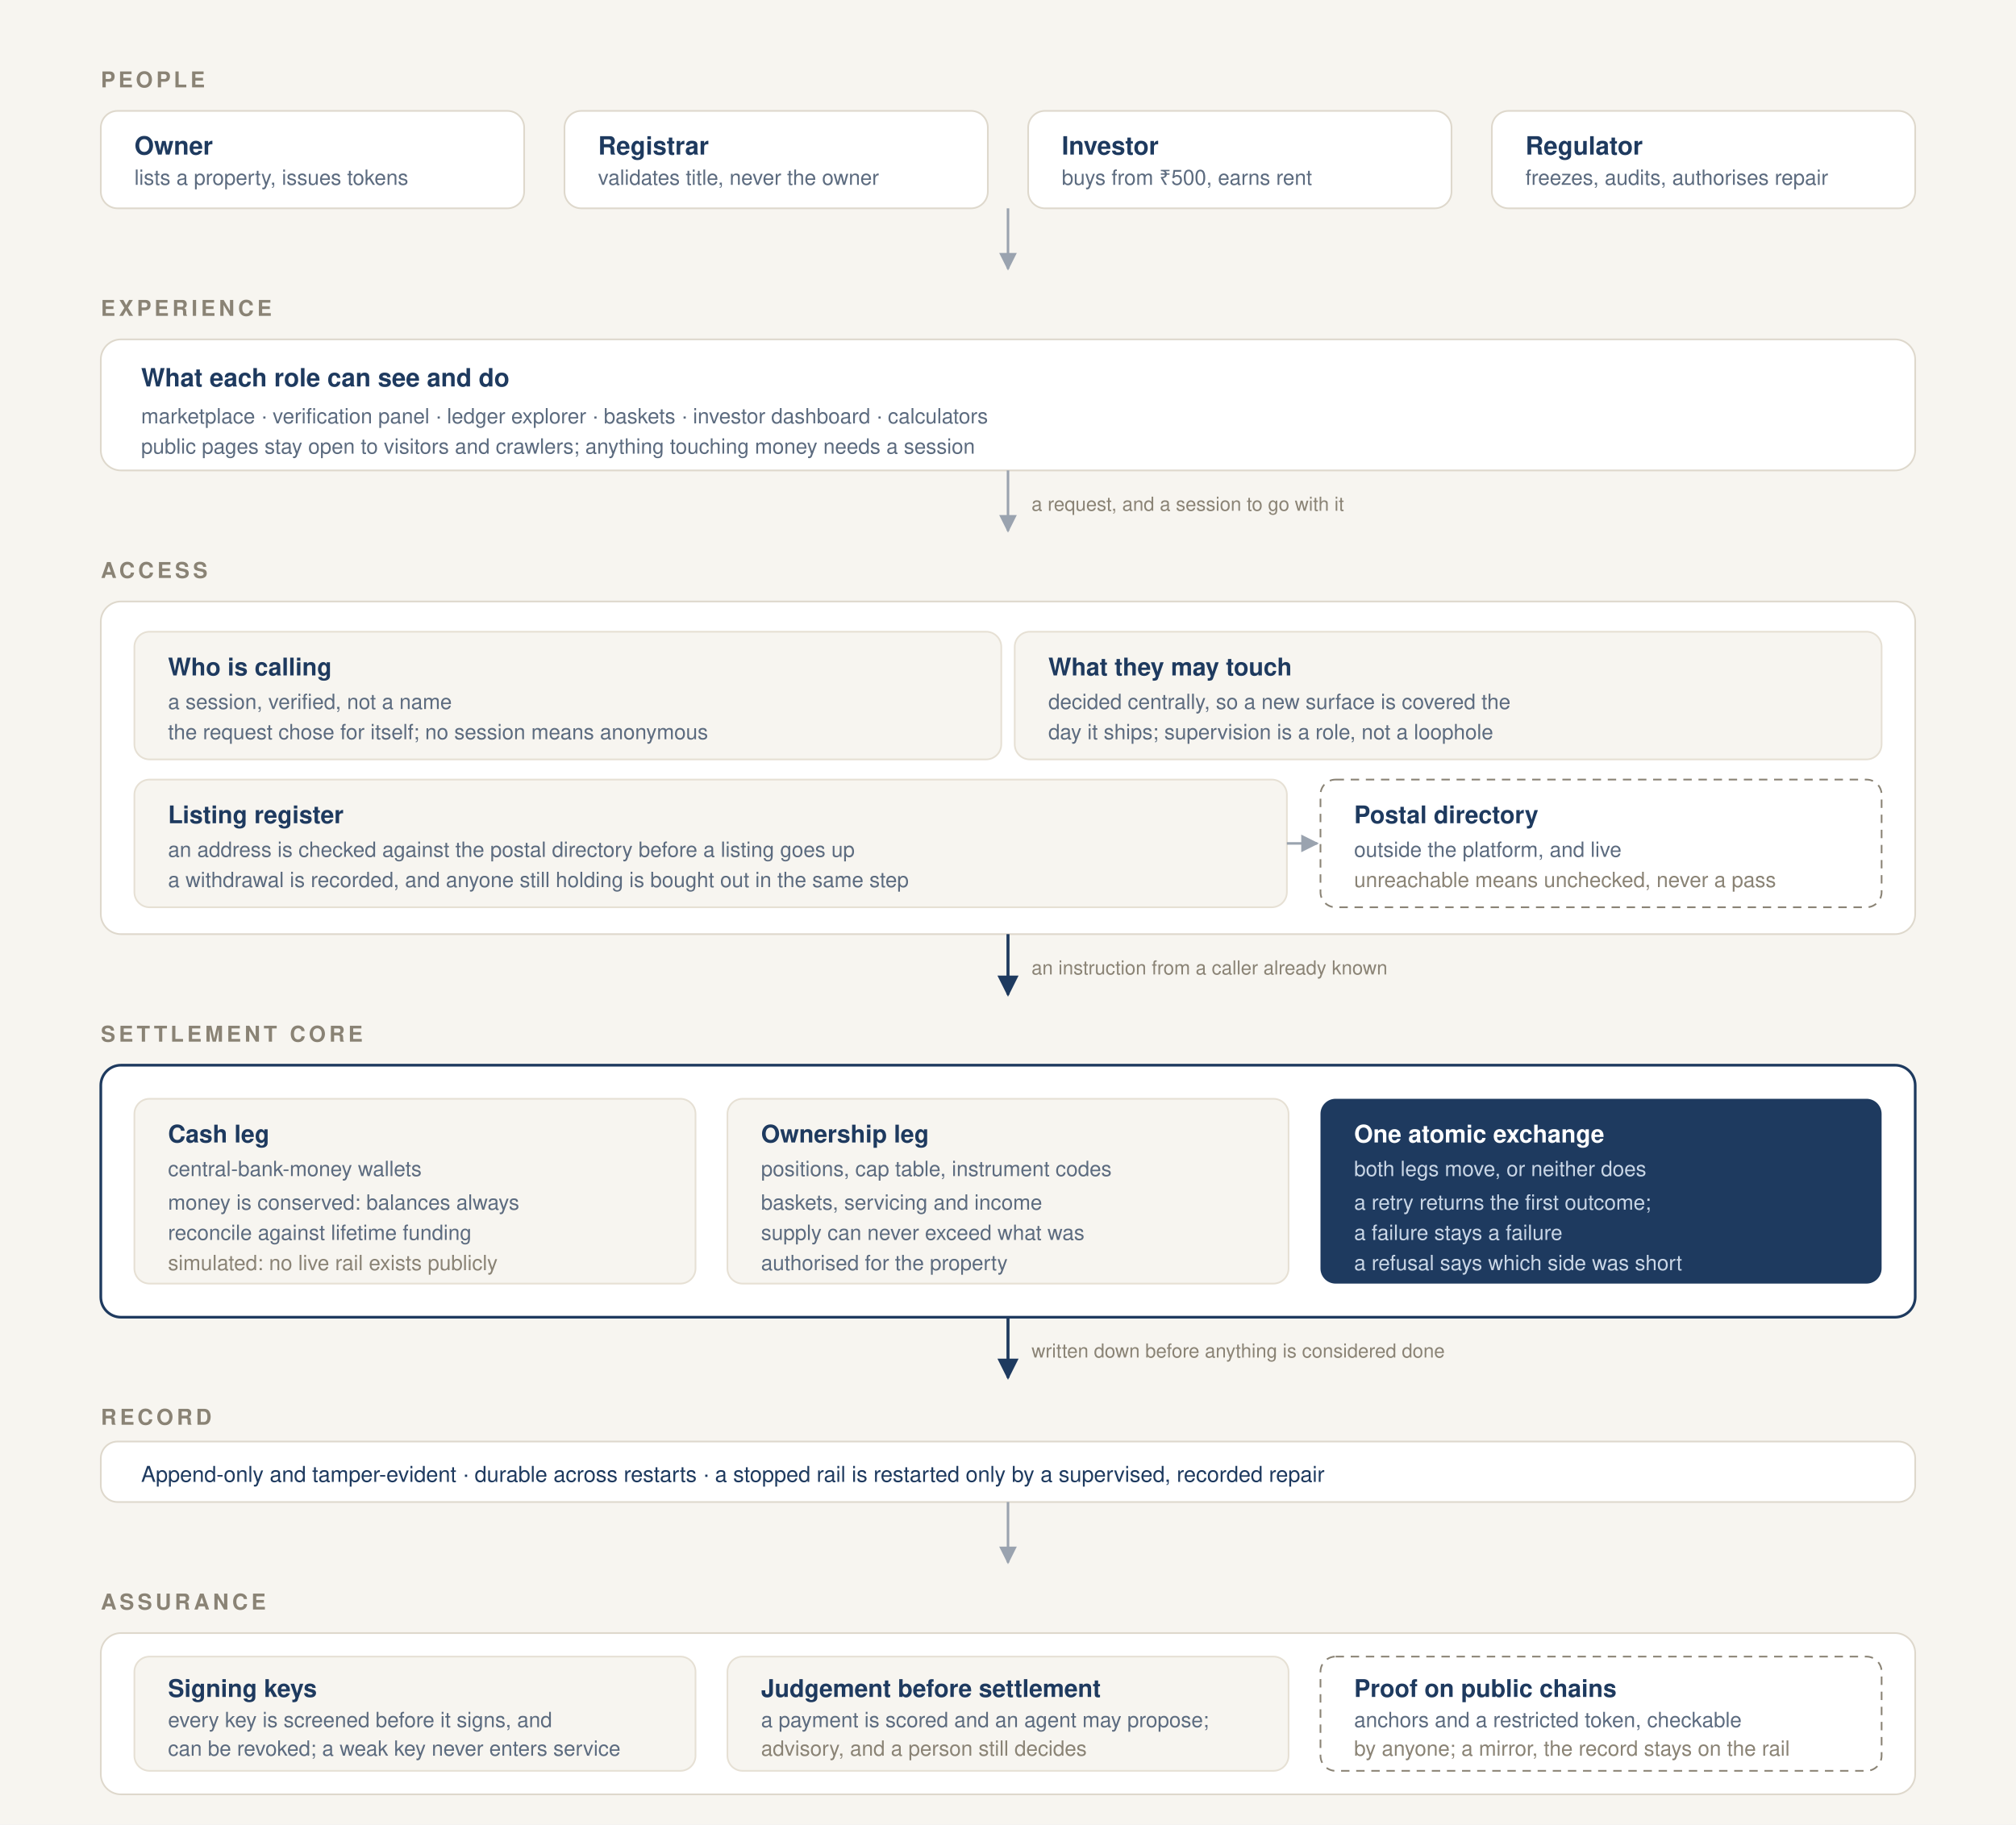
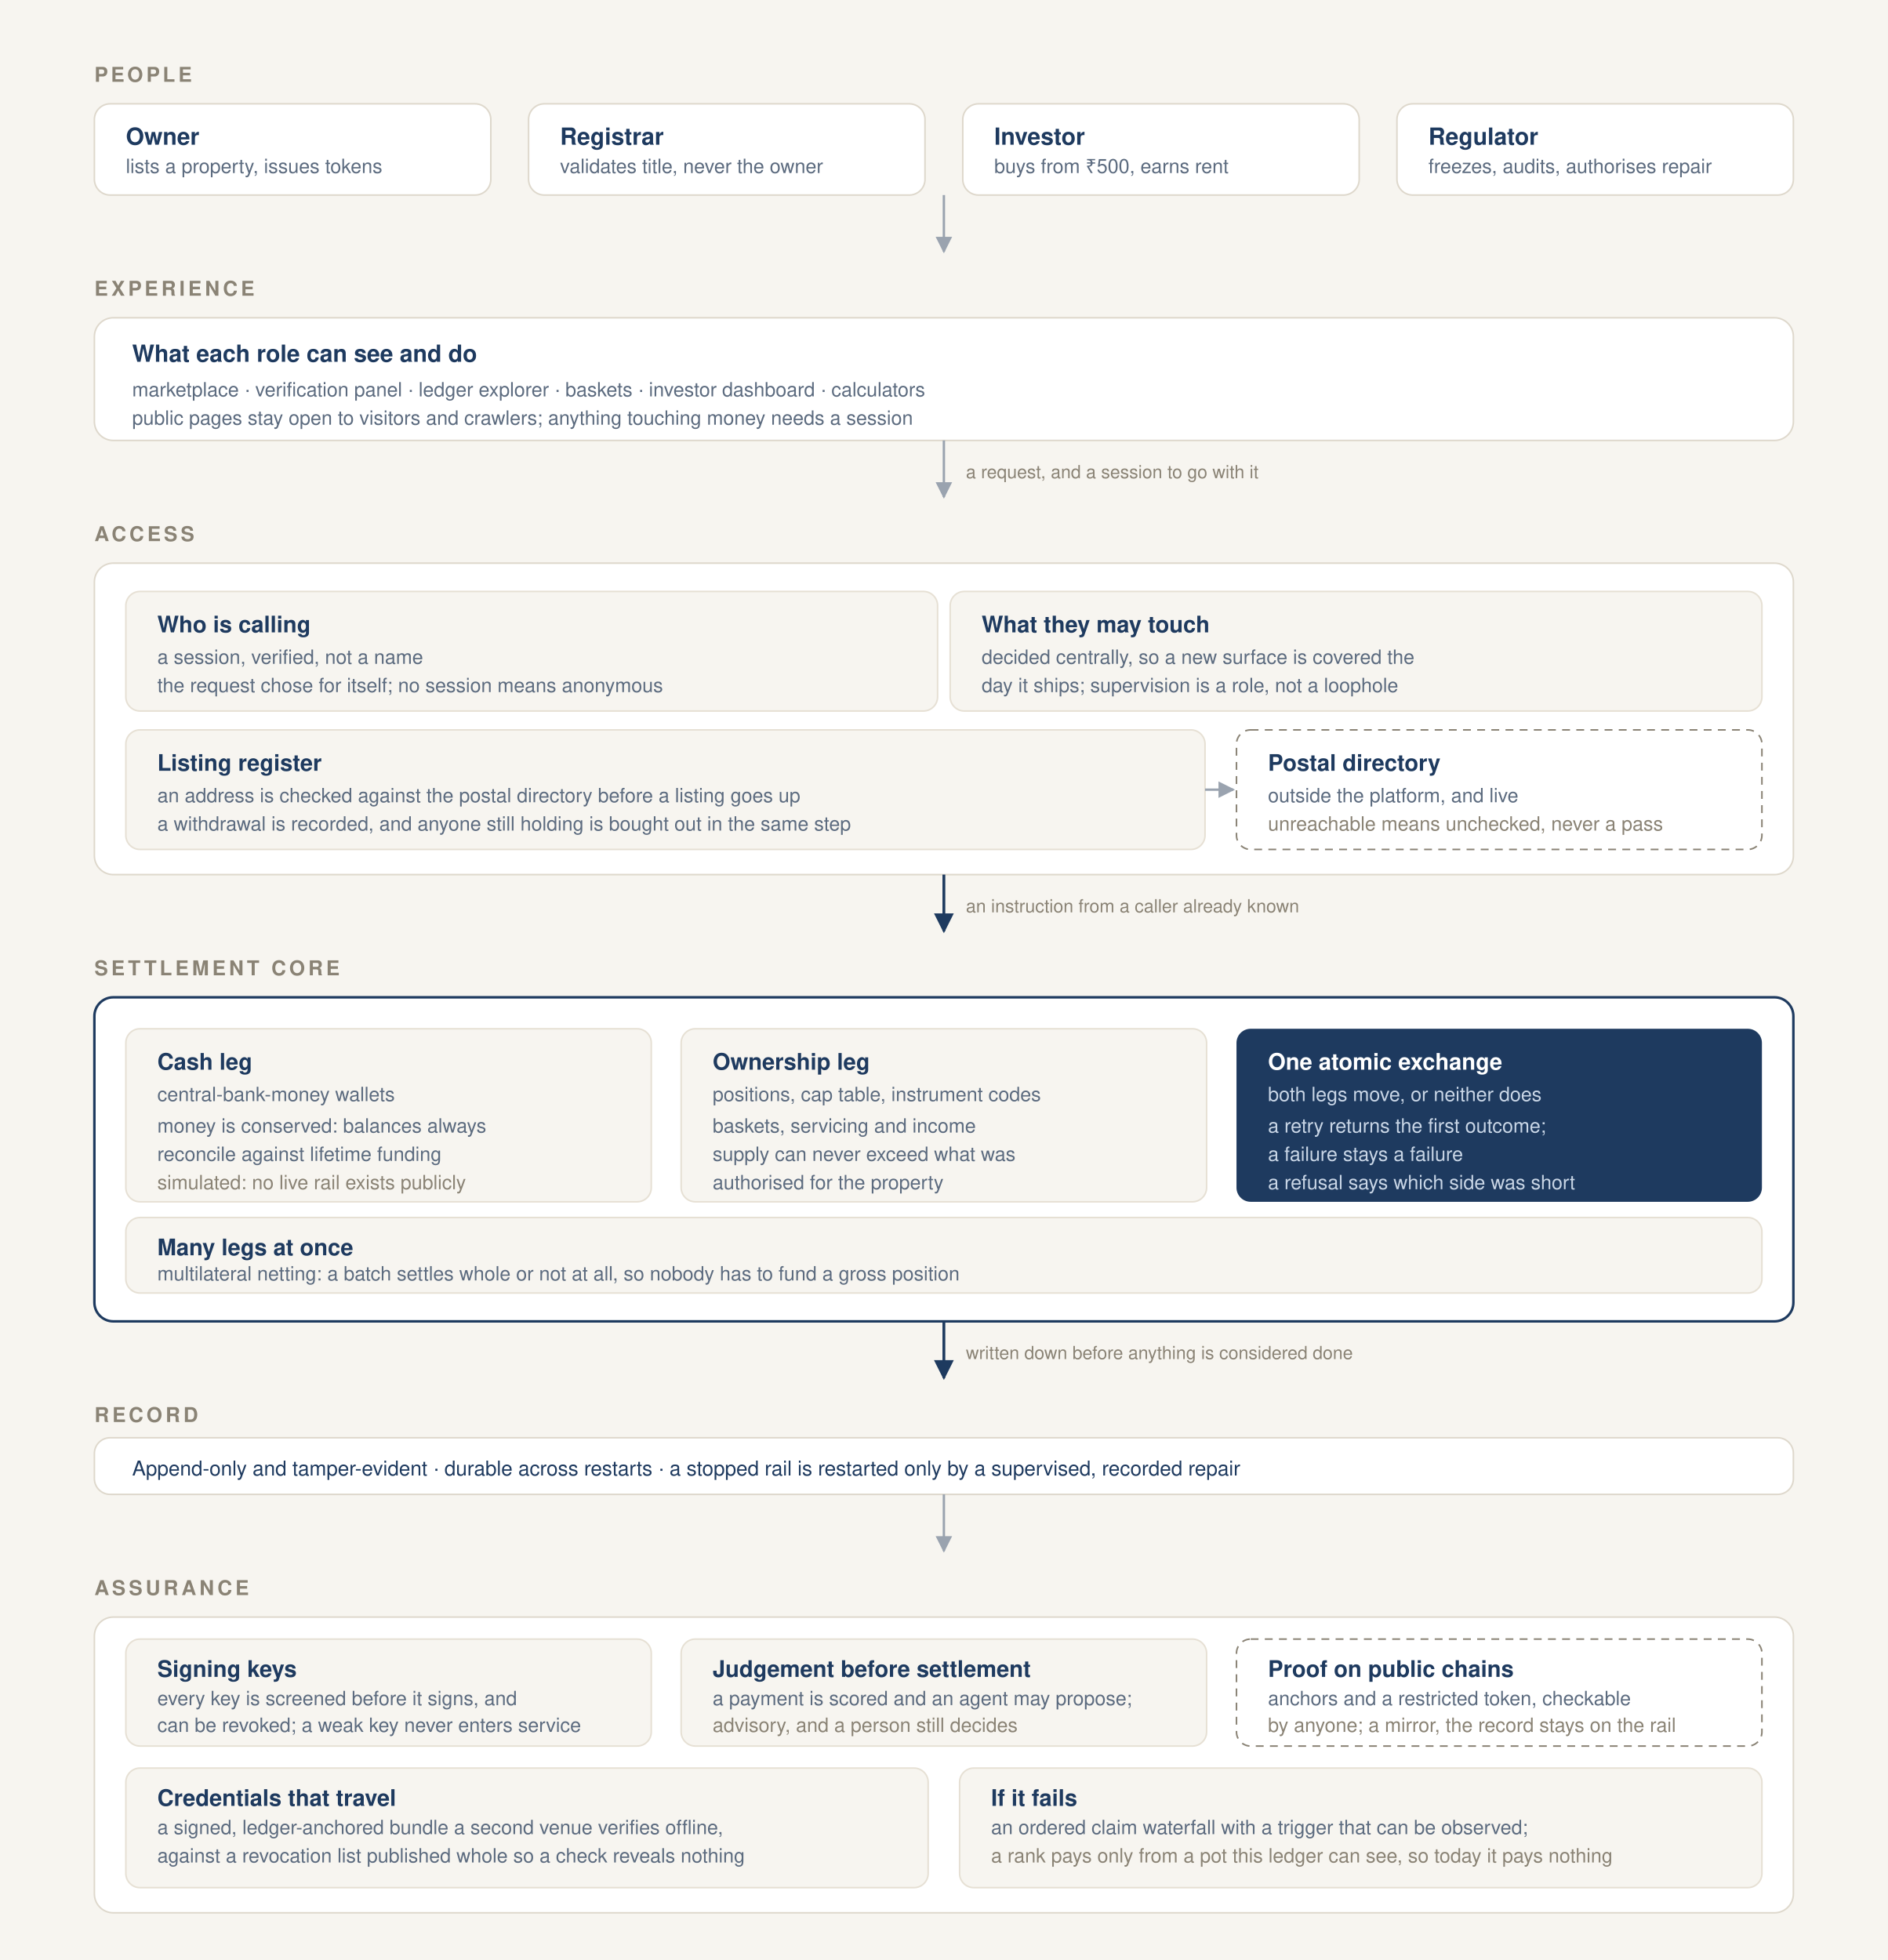
- <svg xmlns="http://www.w3.org/2000/svg" viewBox="0 0 1200 1086" width="1200" height="1086" role="img" aria-label="AasthiChain architecture: owners, registrars, investors and regulators work through a web experience; an access layer establishes who is calling, what they may touch, and keeps the listing register, whose addresses are checked against an outside postal directory; a settlement core moves the cash leg and the ownership leg as one atomic exchange; every state change is written to an append-only record that the whole system answers to; and a layer of assurance sits under all of it: a register of the keys that sign, a risk layer that judges a payment before it settles, and copies of the proof on public chains that a holder can check without asking the platform.">
+ <svg xmlns="http://www.w3.org/2000/svg" viewBox="0 0 1200 1246" width="1200" height="1246" role="img" aria-label="AasthiChain architecture: owners, registrars, investors and regulators work through a web experience; an access layer establishes who is calling, what they may touch, and keeps the listing register, whose addresses are checked against an outside postal directory; a settlement core moves the cash leg and the ownership leg as one atomic exchange, and nets a whole batch of legs so nobody funds a gross position; every state change is written to an append-only record that the whole system answers to; and a layer of assurance sits under all of it: a register of the keys that sign, a risk layer that judges a payment before it settles, copies of the proof on public chains that a holder can check without asking the platform, credentials a second venue can verify offline, and an ordered claim waterfall saying what a holder would recover if the asset fails, which today is nothing because no rank is funded.">
  <defs>
    <marker id="a" viewBox="0 0 10 10" refX="9" refY="5" markerWidth="7" markerHeight="7" orient="auto-start-reverse">
      <path d="M0 0 L10 5 L0 10 z" fill="#9AA3AF" />
    </marker>
    <marker id="aCore" viewBox="0 0 10 10" refX="9" refY="5" markerWidth="7" markerHeight="7" orient="auto-start-reverse">
      <path d="M0 0 L10 5 L0 10 z" fill="#1E3A5F" />
    </marker>
  </defs>
-   <rect width="1200" height="1086" fill="#F7F5F0" />
+   <rect width="1200" height="1246" fill="#F7F5F0" />
  <text x="60" y="52" font-family="Helvetica, Arial, sans-serif" font-size="13" font-weight="bold" letter-spacing="2" fill="#8A8375">PEOPLE</text>
  <rect x="60" y="66" width="252" height="58" rx="10" fill="#FFFFFF" stroke="#DED8CC" />
  <text x="80" y="92" font-family="Helvetica, Arial, sans-serif" font-size="15" font-weight="bold" fill="#1E3A5F">Owner</text>
  <text x="80" y="110" font-family="Helvetica, Arial, sans-serif" font-size="12.5" fill="#5C6B7F">lists a property, issues tokens</text>
  <rect x="336" y="66" width="252" height="58" rx="10" fill="#FFFFFF" stroke="#DED8CC" />
  <text x="356" y="92" font-family="Helvetica, Arial, sans-serif" font-size="15" font-weight="bold" fill="#1E3A5F">Registrar</text>
  <text x="356" y="110" font-family="Helvetica, Arial, sans-serif" font-size="12.5" fill="#5C6B7F">validates title, never the owner</text>
  <rect x="612" y="66" width="252" height="58" rx="10" fill="#FFFFFF" stroke="#DED8CC" />
  <text x="632" y="92" font-family="Helvetica, Arial, sans-serif" font-size="15" font-weight="bold" fill="#1E3A5F">Investor</text>
  <text x="632" y="110" font-family="Helvetica, Arial, sans-serif" font-size="12.5" fill="#5C6B7F">buys from ₹500, earns rent</text>
  <rect x="888" y="66" width="252" height="58" rx="10" fill="#FFFFFF" stroke="#DED8CC" />
  <text x="908" y="92" font-family="Helvetica, Arial, sans-serif" font-size="15" font-weight="bold" fill="#1E3A5F">Regulator</text>
  <text x="908" y="110" font-family="Helvetica, Arial, sans-serif" font-size="12.5" fill="#5C6B7F">freezes, audits, authorises repair</text>
  <line x1="600" y1="124" x2="600" y2="160" stroke="#9AA3AF" stroke-width="1.5" marker-end="url(#a)" />
  <text x="60" y="188" font-family="Helvetica, Arial, sans-serif" font-size="13" font-weight="bold" letter-spacing="2" fill="#8A8375">EXPERIENCE</text>
  <rect x="60" y="202" width="1080" height="78" rx="12" fill="#FFFFFF" stroke="#DED8CC" />
  <text x="84" y="230" font-family="Helvetica, Arial, sans-serif" font-size="15" font-weight="bold" fill="#1E3A5F">What each role can see and do</text>
  <text x="84" y="252" font-family="Helvetica, Arial, sans-serif" font-size="12.5" fill="#5C6B7F">marketplace · verification panel · ledger explorer · baskets · investor dashboard · calculators</text>
  <text x="84" y="270" font-family="Helvetica, Arial, sans-serif" font-size="12.5" fill="#5C6B7F">public pages stay open to visitors and crawlers; anything touching money needs a session</text>
  <line x1="600" y1="280" x2="600" y2="316" stroke="#9AA3AF" stroke-width="1.5" marker-end="url(#a)" />
  <text x="614" y="304" font-family="Helvetica, Arial, sans-serif" font-size="11.5" fill="#8A8375">a request, and a session to go with it</text>
  <text x="60" y="344" font-family="Helvetica, Arial, sans-serif" font-size="13" font-weight="bold" letter-spacing="2" fill="#8A8375">ACCESS</text>
  <rect x="60" y="358" width="1080" height="198" rx="12" fill="#FFFFFF" stroke="#DED8CC" />
  <rect x="80" y="376" width="516" height="76" rx="9" fill="#F7F5F0" stroke="#E6E0D4" />
  <text x="100" y="402" font-family="Helvetica, Arial, sans-serif" font-size="14.5" font-weight="bold" fill="#1E3A5F">Who is calling</text>
  <text x="100" y="422" font-family="Helvetica, Arial, sans-serif" font-size="12.5" fill="#5C6B7F">a session, verified, not a name</text>
  <text x="100" y="440" font-family="Helvetica, Arial, sans-serif" font-size="12.5" fill="#5C6B7F">the request chose for itself; no session means anonymous</text>
  <rect x="604" y="376" width="516" height="76" rx="9" fill="#F7F5F0" stroke="#E6E0D4" />
  <text x="624" y="402" font-family="Helvetica, Arial, sans-serif" font-size="14.5" font-weight="bold" fill="#1E3A5F">What they may touch</text>
  <text x="624" y="422" font-family="Helvetica, Arial, sans-serif" font-size="12.5" fill="#5C6B7F">decided centrally, so a new surface is covered the</text>
  <text x="624" y="440" font-family="Helvetica, Arial, sans-serif" font-size="12.5" fill="#5C6B7F">day it ships; supervision is a role, not a loophole</text>
  <rect x="80" y="464" width="686" height="76" rx="9" fill="#F7F5F0" stroke="#E6E0D4" />
  <text x="100" y="490" font-family="Helvetica, Arial, sans-serif" font-size="14.5" font-weight="bold" fill="#1E3A5F">Listing register</text>
  <text x="100" y="510" font-family="Helvetica, Arial, sans-serif" font-size="12.5" fill="#5C6B7F">an address is checked against the postal directory before a listing goes up</text>
  <text x="100" y="528" font-family="Helvetica, Arial, sans-serif" font-size="12.5" fill="#5C6B7F">a withdrawal is recorded, and anyone still holding is bought out in the same step</text>
  <rect x="786" y="464" width="334" height="76" rx="9" fill="#FFFFFF" stroke="#8A8375" stroke-dasharray="5 4" />
  <text x="806" y="490" font-family="Helvetica, Arial, sans-serif" font-size="14.5" font-weight="bold" fill="#1E3A5F">Postal directory</text>
  <text x="806" y="510" font-family="Helvetica, Arial, sans-serif" font-size="12.5" fill="#5C6B7F">outside the platform, and live</text>
  <text x="806" y="528" font-family="Helvetica, Arial, sans-serif" font-size="12.5" fill="#8A8375">unreachable means unchecked, never a pass</text>
  <line x1="766" y1="502" x2="784" y2="502" stroke="#9AA3AF" stroke-width="1.5" marker-end="url(#a)" />
  <line x1="600" y1="556" x2="600" y2="592" stroke="#1E3A5F" stroke-width="1.8" marker-end="url(#aCore)" />
  <text x="614" y="580" font-family="Helvetica, Arial, sans-serif" font-size="11.5" fill="#8A8375">an instruction from a caller already known</text>
  <text x="60" y="620" font-family="Helvetica, Arial, sans-serif" font-size="13" font-weight="bold" letter-spacing="2" fill="#8A8375">SETTLEMENT CORE</text>
-   <rect x="60" y="634" width="1080" height="150" rx="12" fill="#FFFFFF" stroke="#1E3A5F" stroke-width="1.6" />
+   <rect x="60" y="634" width="1080" height="206" rx="12" fill="#FFFFFF" stroke="#1E3A5F" stroke-width="1.6" />
  <rect x="80" y="654" width="334" height="110" rx="9" fill="#F7F5F0" stroke="#E6E0D4" />
  <text x="100" y="680" font-family="Helvetica, Arial, sans-serif" font-size="14.5" font-weight="bold" fill="#1E3A5F">Cash leg</text>
  <text x="100" y="700" font-family="Helvetica, Arial, sans-serif" font-size="12.5" fill="#5C6B7F">central-bank-money wallets</text>
  <text x="100" y="720" font-family="Helvetica, Arial, sans-serif" font-size="12.5" fill="#5C6B7F">money is conserved: balances always</text>
  <text x="100" y="738" font-family="Helvetica, Arial, sans-serif" font-size="12.5" fill="#5C6B7F">reconcile against lifetime funding</text>
  <text x="100" y="756" font-family="Helvetica, Arial, sans-serif" font-size="12.5" fill="#8A8375">simulated: no live rail exists publicly</text>
  <rect x="433" y="654" width="334" height="110" rx="9" fill="#F7F5F0" stroke="#E6E0D4" />
  <text x="453" y="680" font-family="Helvetica, Arial, sans-serif" font-size="14.5" font-weight="bold" fill="#1E3A5F">Ownership leg</text>
  <text x="453" y="700" font-family="Helvetica, Arial, sans-serif" font-size="12.5" fill="#5C6B7F">positions, cap table, instrument codes</text>
  <text x="453" y="720" font-family="Helvetica, Arial, sans-serif" font-size="12.5" fill="#5C6B7F">baskets, servicing and income</text>
  <text x="453" y="738" font-family="Helvetica, Arial, sans-serif" font-size="12.5" fill="#5C6B7F">supply can never exceed what was</text>
  <text x="453" y="756" font-family="Helvetica, Arial, sans-serif" font-size="12.5" fill="#5C6B7F">authorised for the property</text>
  <rect x="786" y="654" width="334" height="110" rx="9" fill="#1E3A5F" />
  <text x="806" y="680" font-family="Helvetica, Arial, sans-serif" font-size="14.5" font-weight="bold" fill="#FFFFFF">One atomic exchange</text>
  <text x="806" y="700" font-family="Helvetica, Arial, sans-serif" font-size="12.5" fill="#C9D6E6">both legs move, or neither does</text>
  <text x="806" y="720" font-family="Helvetica, Arial, sans-serif" font-size="12.5" fill="#C9D6E6">a retry returns the first outcome;</text>
  <text x="806" y="738" font-family="Helvetica, Arial, sans-serif" font-size="12.5" fill="#C9D6E6">a failure stays a failure</text>
  <text x="806" y="756" font-family="Helvetica, Arial, sans-serif" font-size="12.5" fill="#C9D6E6">a refusal says which side was short</text>
-   <line x1="600" y1="784" x2="600" y2="820" stroke="#1E3A5F" stroke-width="1.8" marker-end="url(#aCore)" />
-   <text x="614" y="808" font-family="Helvetica, Arial, sans-serif" font-size="11.5" fill="#8A8375">written down before anything is considered done</text>
-   <text x="60" y="848" font-family="Helvetica, Arial, sans-serif" font-size="13" font-weight="bold" letter-spacing="2" fill="#8A8375">RECORD</text>
-   <rect x="60" y="858" width="1080" height="36" rx="10" fill="#FFFFFF" stroke="#DED8CC" />
-   <text x="84" y="882" font-family="Helvetica, Arial, sans-serif" font-size="13" fill="#1E3A5F">Append-only and tamper-evident · durable across restarts · a stopped rail is restarted only by a supervised, recorded repair</text>
-   <line x1="600" y1="894" x2="600" y2="930" stroke="#9AA3AF" stroke-width="1.5" marker-end="url(#a)" />
-   <text x="60" y="958" font-family="Helvetica, Arial, sans-serif" font-size="13" font-weight="bold" fill="#8A8375" letter-spacing="2">ASSURANCE</text>
-   <rect x="60" y="972" width="1080" height="96" rx="12" fill="#FFFFFF" stroke="#DED8CC" />
-   <rect x="80" y="986" width="334" height="68" rx="9" fill="#F7F5F0" stroke="#E6E0D4" />
-   <text x="100" y="1010" font-family="Helvetica, Arial, sans-serif" font-size="14.5" font-weight="bold" fill="#1E3A5F">Signing keys</text>
-   <text x="100" y="1028" font-family="Helvetica, Arial, sans-serif" font-size="12.5" fill="#5C6B7F">every key is screened before it signs, and</text>
-   <text x="100" y="1045" font-family="Helvetica, Arial, sans-serif" font-size="12.5" fill="#5C6B7F">can be revoked; a weak key never enters service</text>
-   <rect x="433" y="986" width="334" height="68" rx="9" fill="#F7F5F0" stroke="#E6E0D4" />
-   <text x="453" y="1010" font-family="Helvetica, Arial, sans-serif" font-size="14.5" font-weight="bold" fill="#1E3A5F">Judgement before settlement</text>
-   <text x="453" y="1028" font-family="Helvetica, Arial, sans-serif" font-size="12.5" fill="#5C6B7F">a payment is scored and an agent may propose;</text>
-   <text x="453" y="1045" font-family="Helvetica, Arial, sans-serif" font-size="12.5" fill="#8A8375">advisory, and a person still decides</text>
-   <rect x="786" y="986" width="334" height="68" rx="9" fill="#FFFFFF" stroke="#8A8375" stroke-dasharray="5 4" />
-   <text x="806" y="1010" font-family="Helvetica, Arial, sans-serif" font-size="14.5" font-weight="bold" fill="#1E3A5F">Proof on public chains</text>
-   <text x="806" y="1028" font-family="Helvetica, Arial, sans-serif" font-size="12.5" fill="#5C6B7F">anchors and a restricted token, checkable</text>
-   <text x="806" y="1045" font-family="Helvetica, Arial, sans-serif" font-size="12.5" fill="#8A8375">by anyone; a mirror, the record stays on the rail</text>
+   <rect x="80" y="774" width="1040" height="48" rx="9" fill="#F7F5F0" stroke="#E6E0D4" />
+   <text x="100" y="798" font-family="Helvetica, Arial, sans-serif" font-size="14.5" font-weight="bold" fill="#1E3A5F">Many legs at once</text>
+   <text x="100" y="814" font-family="Helvetica, Arial, sans-serif" font-size="12.5" fill="#5C6B7F">multilateral netting: a batch settles whole or not at all, so nobody has to fund a gross position</text>
+   <line x1="600" y1="840" x2="600" y2="876" stroke="#1E3A5F" stroke-width="1.8" marker-end="url(#aCore)" />
+   <text x="614" y="864" font-family="Helvetica, Arial, sans-serif" font-size="11.5" fill="#8A8375">written down before anything is considered done</text>
+   <text x="60" y="904" font-family="Helvetica, Arial, sans-serif" font-size="13" font-weight="bold" letter-spacing="2" fill="#8A8375">RECORD</text>
+   <rect x="60" y="914" width="1080" height="36" rx="10" fill="#FFFFFF" stroke="#DED8CC" />
+   <text x="84" y="938" font-family="Helvetica, Arial, sans-serif" font-size="13" fill="#1E3A5F">Append-only and tamper-evident · durable across restarts · a stopped rail is restarted only by a supervised, recorded repair</text>
+   <line x1="600" y1="950" x2="600" y2="986" stroke="#9AA3AF" stroke-width="1.5" marker-end="url(#a)" />
+   <text x="60" y="1014" font-family="Helvetica, Arial, sans-serif" font-size="13" font-weight="bold" fill="#8A8375" letter-spacing="2">ASSURANCE</text>
+   <rect x="60" y="1028" width="1080" height="188" rx="12" fill="#FFFFFF" stroke="#DED8CC" />
+   <rect x="80" y="1042" width="334" height="68" rx="9" fill="#F7F5F0" stroke="#E6E0D4" />
+   <text x="100" y="1066" font-family="Helvetica, Arial, sans-serif" font-size="14.5" font-weight="bold" fill="#1E3A5F">Signing keys</text>
+   <text x="100" y="1084" font-family="Helvetica, Arial, sans-serif" font-size="12.5" fill="#5C6B7F">every key is screened before it signs, and</text>
+   <text x="100" y="1101" font-family="Helvetica, Arial, sans-serif" font-size="12.5" fill="#5C6B7F">can be revoked; a weak key never enters service</text>
+   <rect x="433" y="1042" width="334" height="68" rx="9" fill="#F7F5F0" stroke="#E6E0D4" />
+   <text x="453" y="1066" font-family="Helvetica, Arial, sans-serif" font-size="14.5" font-weight="bold" fill="#1E3A5F">Judgement before settlement</text>
+   <text x="453" y="1084" font-family="Helvetica, Arial, sans-serif" font-size="12.5" fill="#5C6B7F">a payment is scored and an agent may propose;</text>
+   <text x="453" y="1101" font-family="Helvetica, Arial, sans-serif" font-size="12.5" fill="#8A8375">advisory, and a person still decides</text>
+   <rect x="786" y="1042" width="334" height="68" rx="9" fill="#FFFFFF" stroke="#8A8375" stroke-dasharray="5 4" />
+   <text x="806" y="1066" font-family="Helvetica, Arial, sans-serif" font-size="14.5" font-weight="bold" fill="#1E3A5F">Proof on public chains</text>
+   <text x="806" y="1084" font-family="Helvetica, Arial, sans-serif" font-size="12.5" fill="#5C6B7F">anchors and a restricted token, checkable</text>
+   <text x="806" y="1101" font-family="Helvetica, Arial, sans-serif" font-size="12.5" fill="#8A8375">by anyone; a mirror, the record stays on the rail</text>
+   <rect x="80" y="1124" width="510" height="76" rx="9" fill="#F7F5F0" stroke="#E6E0D4" />
+   <text x="100" y="1148" font-family="Helvetica, Arial, sans-serif" font-size="14.5" font-weight="bold" fill="#1E3A5F">Credentials that travel</text>
+   <text x="100" y="1166" font-family="Helvetica, Arial, sans-serif" font-size="12.5" fill="#5C6B7F">a signed, ledger-anchored bundle a second venue verifies offline,</text>
+   <text x="100" y="1184" font-family="Helvetica, Arial, sans-serif" font-size="12.5" fill="#5C6B7F">against a revocation list published whole so a check reveals nothing</text>
+   <rect x="610" y="1124" width="510" height="76" rx="9" fill="#F7F5F0" stroke="#E6E0D4" />
+   <text x="630" y="1148" font-family="Helvetica, Arial, sans-serif" font-size="14.5" font-weight="bold" fill="#1E3A5F">If it fails</text>
+   <text x="630" y="1166" font-family="Helvetica, Arial, sans-serif" font-size="12.5" fill="#5C6B7F">an ordered claim waterfall with a trigger that can be observed;</text>
+   <text x="630" y="1184" font-family="Helvetica, Arial, sans-serif" font-size="12.5" fill="#8A8375">a rank pays only from a pot this ledger can see, so today it pays nothing</text>
</svg>
